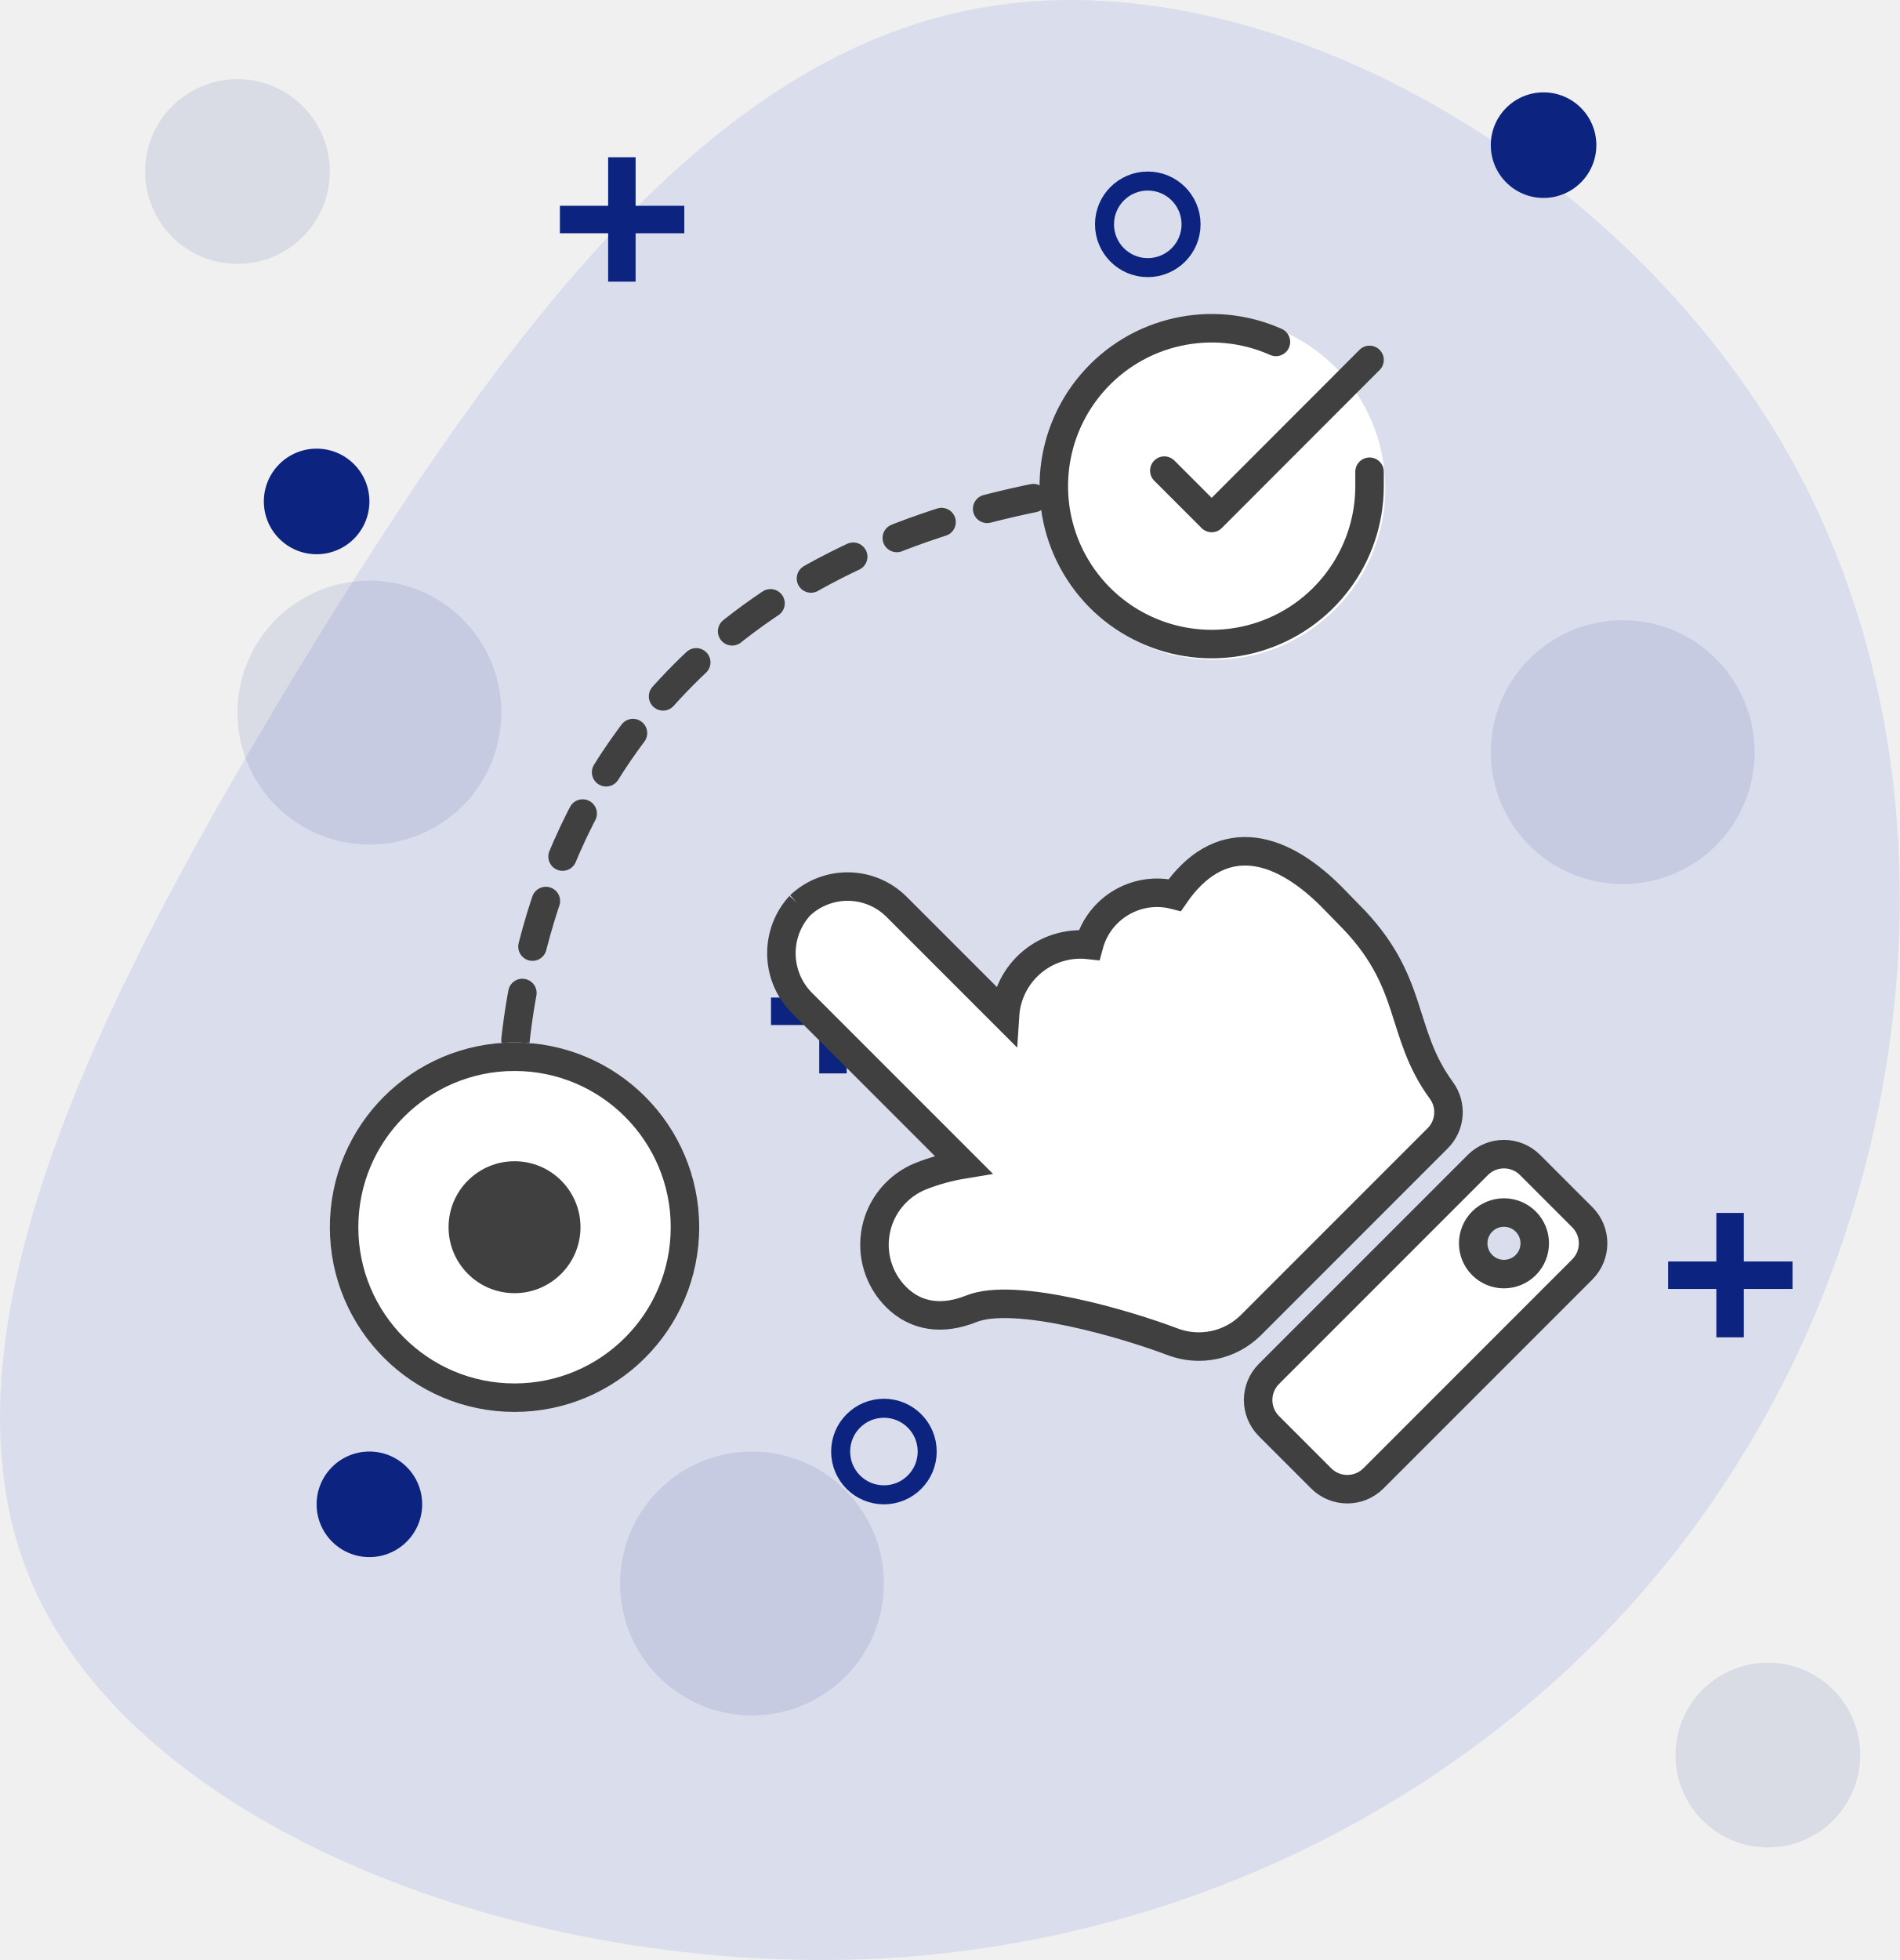
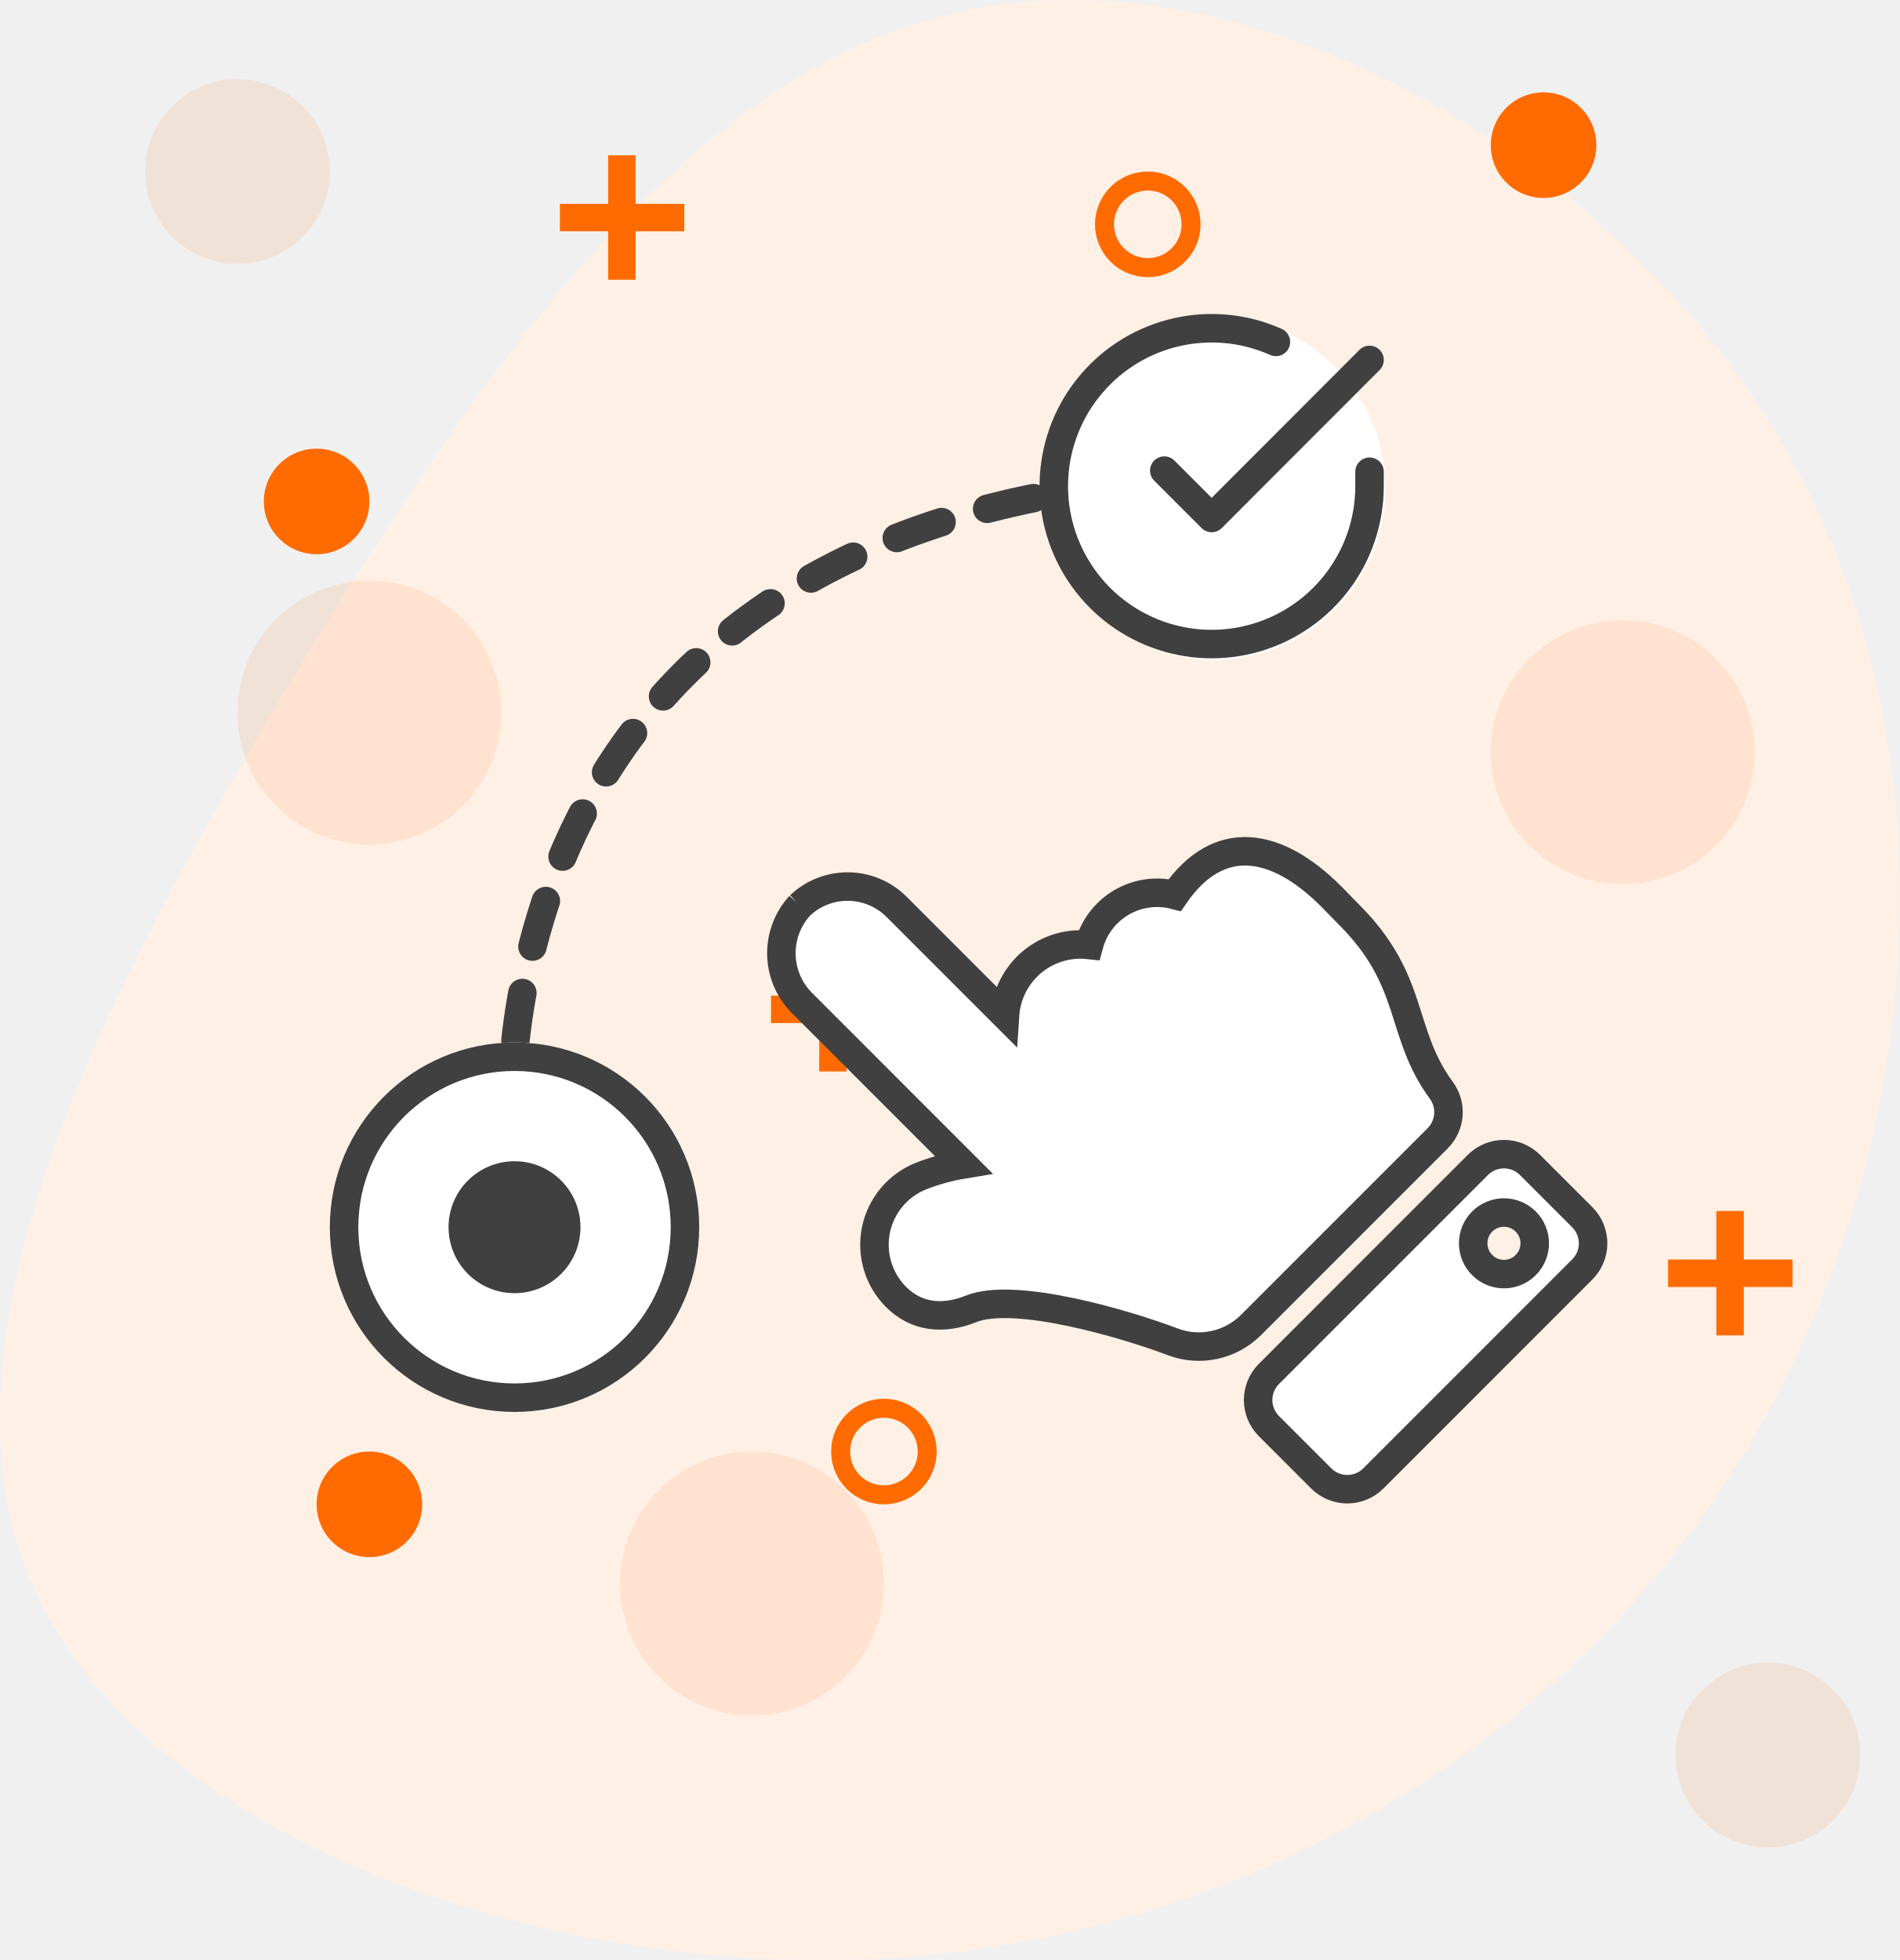
<svg xmlns="http://www.w3.org/2000/svg" width="200" height="206.294" viewBox="0 0 200 206.294">
-   <g id="Grupo_137493" data-name="Grupo 137493" transform="translate(-180 -468.307)">
-     <g id="Grupo_137491" data-name="Grupo 137491" transform="translate(172 462.307)">
-       <path id="blob" d="M121.88-23.877C138.815,7.84,134.94,49.316,116,79.885,97.2,110.6,63.182,130.546,25.724,132.7c-37.6,2.009-78.79-13.634-89.841-39.754-11.051-26.263,8.037-62.716,28.56-96.586C-14.89-37.368,7.211-68.367,37.206-72.816,67.2-77.408,104.945-55.45,121.88-23.877Z" transform="translate(75.36 79.423)" fill="#dadeec" />
-       <g id="Grupo_23" data-name="Grupo 23" transform="translate(206.611 14.333) rotate(90)">
-         <text id="_" data-name="+" transform="translate(98.278 120.444)" fill="#0d2380" font-size="27" font-family="Montserrat-Bold, Montserrat" font-weight="700">
-           <tspan x="-7.884" y="0">+</tspan>
-         </text>
-         <text id="_2" data-name="+" transform="translate(14.944 142.667)" fill="#0d2380" font-size="27" font-family="Montserrat-Bold, Montserrat" font-weight="700">
-           <tspan x="-7.884" y="0">+</tspan>
-         </text>
-         <text id="_3" data-name="+" transform="translate(126.056 26)" fill="#0d2380" font-size="27" font-family="Montserrat-Bold, Montserrat" font-weight="700">
-           <tspan x="-7.884" y="0">+</tspan>
-         </text>
-         <circle id="Elipse_1" data-name="Elipse 1" cx="5.556" cy="5.556" r="5.556" transform="translate(1.389 30.556)" fill="#0d2380" />
-         <circle id="Elipse_2" data-name="Elipse 2" cx="5.556" cy="5.556" r="5.556" transform="translate(38.889 159.722)" fill="#0d2380" />
-         <circle id="Elipse_5" data-name="Elipse 5" cx="5.556" cy="5.556" r="5.556" transform="translate(144.444 154.167)" fill="#0d2380" />
-         <circle id="Elipse_6" data-name="Elipse 6" cx="13.889" cy="13.889" r="13.889" transform="translate(56.944 13.889)" fill="#0d2380" opacity="0.1" />
-         <circle id="Elipse_7" data-name="Elipse 7" cx="13.889" cy="13.889" r="13.889" transform="translate(144.444 105.556)" fill="#0d2380" opacity="0.1" />
-         <circle id="Elipse_11" data-name="Elipse 11" cx="9.722" cy="9.722" r="9.722" transform="translate(166.667 2.778)" fill="#0d2380" opacity="0.1" />
-         <circle id="Elipse_12" data-name="Elipse 12" cx="9.722" cy="9.722" r="9.722" transform="translate(0 163.889)" fill="#0d2380" opacity="0.1" />
-         <circle id="Elipse_8" data-name="Elipse 8" cx="13.889" cy="13.889" r="13.889" transform="translate(52.778 145.833)" fill="#0d2380" opacity="0.1" />
-         <g id="Elipse_3" data-name="Elipse 3" transform="translate(138.889 100)" fill="none" stroke="#0d2380" stroke-width="2">
-           <circle cx="5.556" cy="5.556" r="5.556" stroke="none" />
-           <circle cx="5.556" cy="5.556" r="4.556" fill="none" />
-         </g>
-         <g id="Elipse_4" data-name="Elipse 4" transform="translate(9.722 72.222)" fill="none" stroke="#0d2380" stroke-width="2">
-           <circle cx="5.556" cy="5.556" r="5.556" stroke="none" />
-           <circle cx="5.556" cy="5.556" r="4.556" fill="none" />
-         </g>
+   <g id="Grupo_141296" data-name="Grupo 141296" transform="translate(-8 -6)">
+     <path id="blob" d="M121.88-23.877C138.815,7.84,134.94,49.316,116,79.885,97.2,110.6,63.182,130.546,25.724,132.7c-37.6,2.009-78.79-13.634-89.841-39.754-11.051-26.263,8.037-62.716,28.56-96.586C-14.89-37.368,7.211-68.367,37.206-72.816,67.2-77.408,104.945-55.45,121.88-23.877Z" transform="translate(75.36 79.423)" fill="#fff0e5" />
+     <g id="Grupo_23" data-name="Grupo 23" transform="translate(206.611 14.333) rotate(90)">
+       <text id="_" data-name="+" transform="translate(98.278 120.444)" fill="#ff6b00" font-size="27" font-family="Montserrat-Bold, Montserrat" font-weight="700">
+         <tspan x="-8.087" y="0">+</tspan>
+       </text>
+       <text id="_2" data-name="+" transform="translate(14.944 142.667)" fill="#ff6b00" font-size="27" font-family="Montserrat-Bold, Montserrat" font-weight="700">
+         <tspan x="-8.087" y="0">+</tspan>
+       </text>
+       <text id="_3" data-name="+" transform="translate(126.056 26)" fill="#ff6b00" font-size="27" font-family="Montserrat-Bold, Montserrat" font-weight="700">
+         <tspan x="-8.087" y="0">+</tspan>
+       </text>
+       <circle id="Elipse_1" data-name="Elipse 1" cx="5.556" cy="5.556" r="5.556" transform="translate(1.389 30.556)" fill="#ff6b00" />
+       <circle id="Elipse_2" data-name="Elipse 2" cx="5.556" cy="5.556" r="5.556" transform="translate(38.889 159.722)" fill="#ff6b00" />
+       <circle id="Elipse_5" data-name="Elipse 5" cx="5.556" cy="5.556" r="5.556" transform="translate(144.444 154.167)" fill="#ff6b00" />
+       <circle id="Elipse_6" data-name="Elipse 6" cx="13.889" cy="13.889" r="13.889" transform="translate(56.944 13.889)" fill="#ff6b00" opacity="0.1" />
+       <circle id="Elipse_7" data-name="Elipse 7" cx="13.889" cy="13.889" r="13.889" transform="translate(144.444 105.556)" fill="#ff6b00" opacity="0.1" />
+       <circle id="Elipse_11" data-name="Elipse 11" cx="9.722" cy="9.722" r="9.722" transform="translate(166.667 2.778)" fill="#ff6b00" opacity="0.1" />
+       <circle id="Elipse_12" data-name="Elipse 12" cx="9.722" cy="9.722" r="9.722" transform="translate(0 163.889)" fill="#ff6b00" opacity="0.1" />
+       <circle id="Elipse_8" data-name="Elipse 8" cx="13.889" cy="13.889" r="13.889" transform="translate(52.778 145.833)" fill="#ff6b00" opacity="0.1" />
+       <g id="Elipse_3" data-name="Elipse 3" transform="translate(138.889 100)" fill="none" stroke="#ff6b00" stroke-width="2">
+         <circle cx="5.556" cy="5.556" r="5.556" stroke="none" />
+         <circle cx="5.556" cy="5.556" r="4.556" fill="none" />
+       </g>
+       <g id="Elipse_4" data-name="Elipse 4" transform="translate(9.722 72.222)" fill="none" stroke="#ff6b00" stroke-width="2">
+         <circle cx="5.556" cy="5.556" r="5.556" stroke="none" />
+         <circle cx="5.556" cy="5.556" r="4.556" fill="none" />
      </g>
    </g>
-     <g id="Grupo_137492" data-name="Grupo 137492" transform="translate(214.723 501.64)">
+     <g id="Grupo_20" data-name="Grupo 20" transform="translate(42.722 39.333)">
      <g id="Grupo_17" data-name="Grupo 17" transform="translate(33.531 77.938) rotate(-45)">
        <path id="Icon_awesome-hand-point-right" data-name="Icon awesome-hand-point-right" d="M85.321,21.975a7.3,7.3,0,0,1-7.257,7.1H61.889a7.968,7.968,0,0,1-1.02,11.492A7.42,7.42,0,0,1,58.2,50.661c1.454,7.96-3.555,11.544-11.761,11.544-.445,0-2.151-.033-2.592-.032C33.812,62.2,31.4,57.141,23.808,55.967a3.883,3.883,0,0,1-3.283-3.84V24.341h0a7.776,7.776,0,0,1,4.611-7.1c4.679-2.1,15.456-7.944,17.42-12.526C43.818,1.765,46.019,0,49.035,0a7.781,7.781,0,0,1,7.147,10.839,22.017,22.017,0,0,1-2.293,4.037H78.064a7.422,7.422,0,0,1,7.257,7.1Zm-69.77.056v31.1a3.888,3.888,0,0,1-3.888,3.888H3.888A3.888,3.888,0,0,1,0,53.133v-31.1a3.888,3.888,0,0,1,3.888-3.888h7.776A3.888,3.888,0,0,1,15.551,22.031ZM11.015,49.246a3.24,3.24,0,1,0-3.24,3.24A3.24,3.24,0,0,0,11.015,49.246Z" transform="translate(0 85.917) rotate(-90)" fill="#fff" />
        <path id="Icon_awesome-hand-point-right-2" data-name="Icon awesome-hand-point-right" d="M85.321,21.975a7.3,7.3,0,0,1-7.257,7.1H61.889a7.968,7.968,0,0,1-1.02,11.492A7.42,7.42,0,0,1,58.2,50.661c1.454,7.96-3.555,11.544-11.761,11.544-.445,0-2.151-.033-2.592-.032C33.812,62.2,31.4,57.141,23.808,55.967a3.883,3.883,0,0,1-3.283-3.84V24.341h0a7.776,7.776,0,0,1,4.611-7.1c4.679-2.1,15.456-7.944,17.42-12.526C43.818,1.765,46.019,0,49.035,0a7.781,7.781,0,0,1,7.147,10.839,22.017,22.017,0,0,1-2.293,4.037H78.064a7.422,7.422,0,0,1,7.257,7.1Zm-69.77.056v31.1a3.888,3.888,0,0,1-3.888,3.888H3.888A3.888,3.888,0,0,1,0,53.133v-31.1a3.888,3.888,0,0,1,3.888-3.888h7.776A3.888,3.888,0,0,1,15.551,22.031ZM11.015,49.246a3.24,3.24,0,1,0-3.24,3.24A3.24,3.24,0,0,0,11.015,49.246Z" transform="translate(0.595 85.321) rotate(-90)" fill="none" stroke="#404040" stroke-width="3" />
      </g>
      <path id="Trazado_43" data-name="Trazado 43" d="M1263.059,186.027s-5.147-61.973,66.91-68.789" transform="translate(-1243.858 -99.916)" fill="none" stroke="#404040" stroke-linecap="round" stroke-width="3" stroke-dasharray="5" />
      <g id="Grupo_18" data-name="Grupo 18" transform="translate(0 76.389)">
        <g id="Elipse_10" data-name="Elipse 10" transform="translate(0 0)" fill="#fff" stroke="#404040" stroke-width="3">
          <circle cx="19.444" cy="19.444" r="19.444" stroke="none" />
          <circle cx="19.444" cy="19.444" r="17.944" fill="none" />
        </g>
        <circle id="Elipse_14" data-name="Elipse 14" cx="6.944" cy="6.944" r="6.944" transform="translate(12.5 12.5)" fill="#404040" />
      </g>
      <g id="Grupo_19" data-name="Grupo 19" transform="translate(75 0)">
        <circle id="Elipse_13" data-name="Elipse 13" cx="18.056" cy="18.056" r="18.056" transform="translate(0)" fill="#fff" />
        <g id="Icon_feather-check-circle" data-name="Icon feather-check-circle" transform="translate(1.216 1.216)">
          <path id="Trazado_18" data-name="Trazado 18" d="M36.24,18.092v1.529A16.62,16.62,0,1,1,26.385,4.43" transform="translate(-3 -2.991)" fill="none" stroke="#404040" stroke-linecap="round" stroke-linejoin="round" stroke-width="3" />
          <path id="Trazado_19" data-name="Trazado 19" d="M35.106,6,18.486,22.637,13.5,17.651" transform="translate(-1.866 -2.666)" fill="none" stroke="#404040" stroke-linecap="round" stroke-linejoin="round" stroke-width="3" />
        </g>
      </g>
    </g>
  </g>
</svg>
